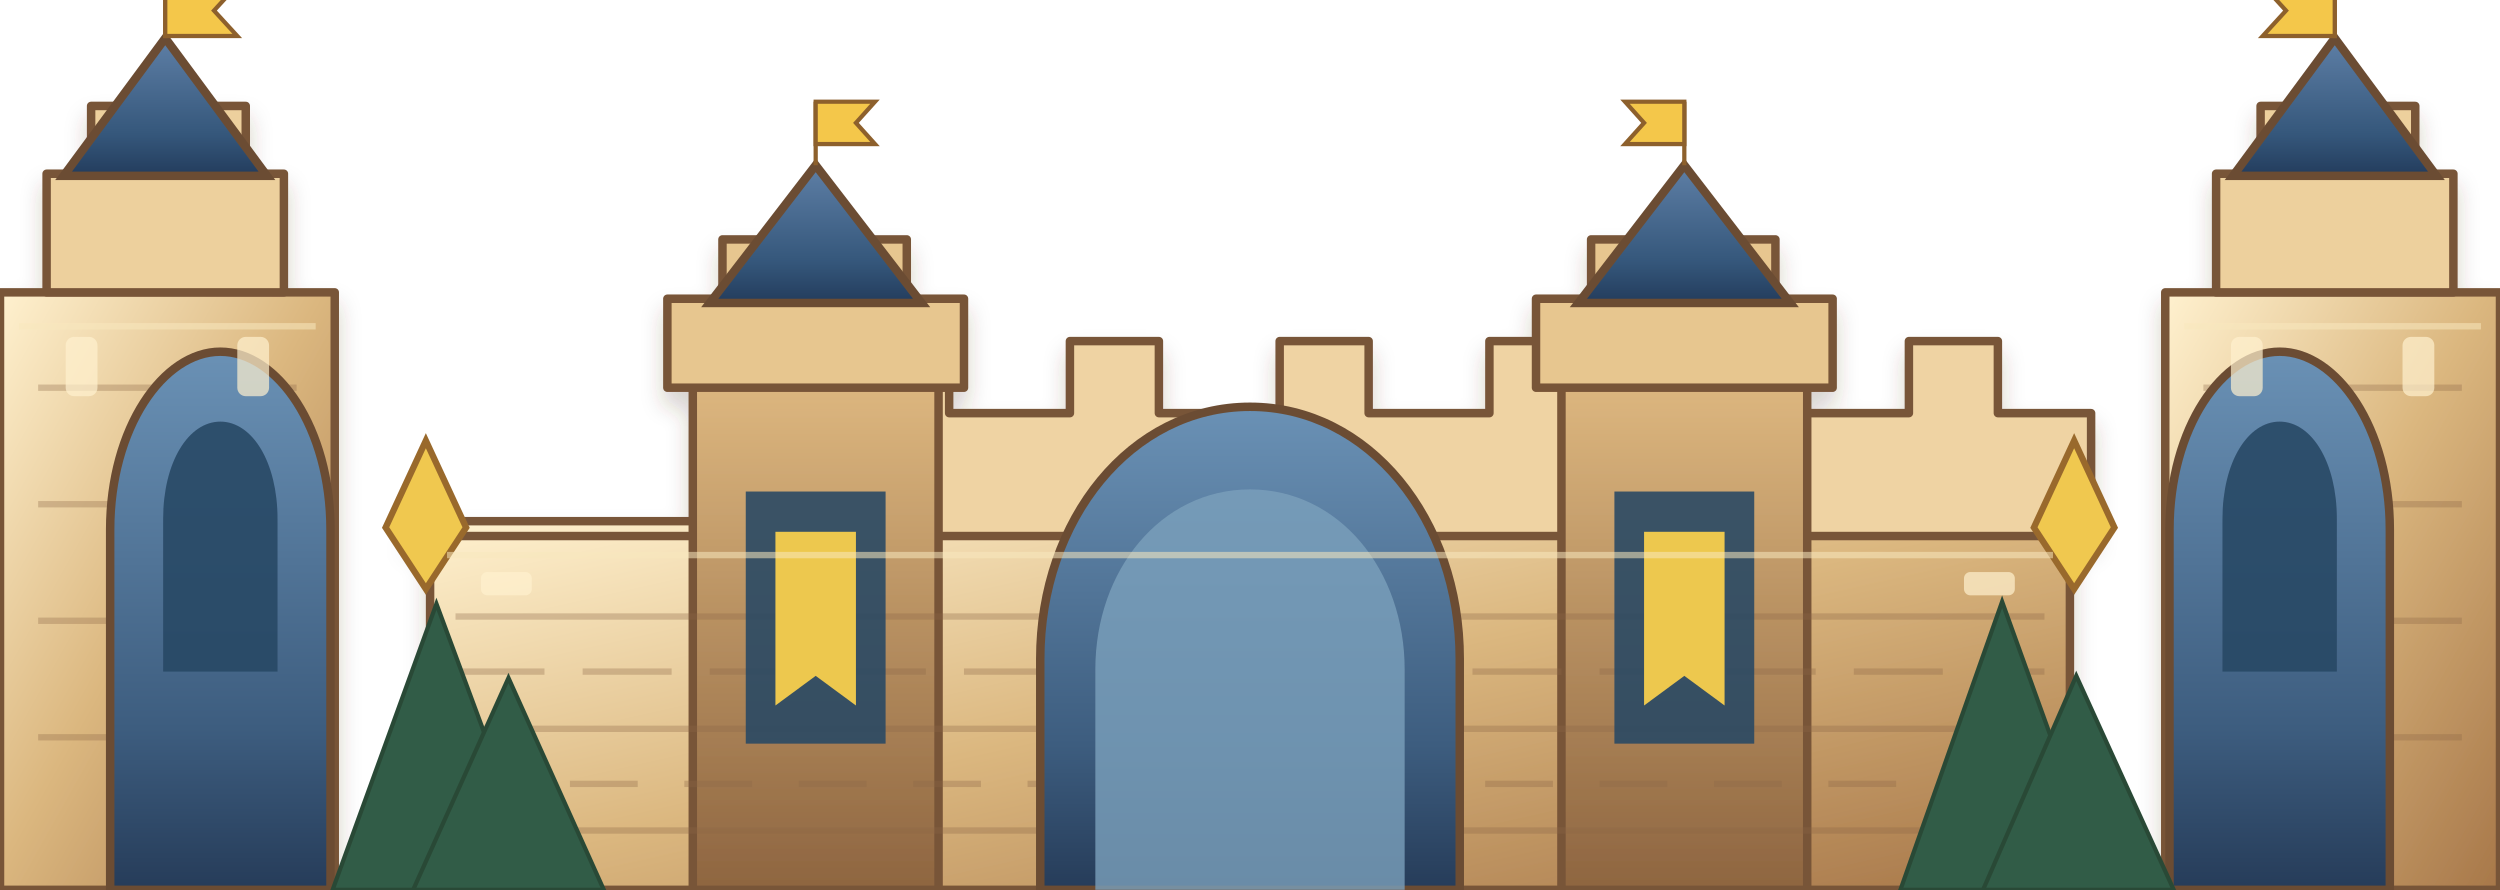
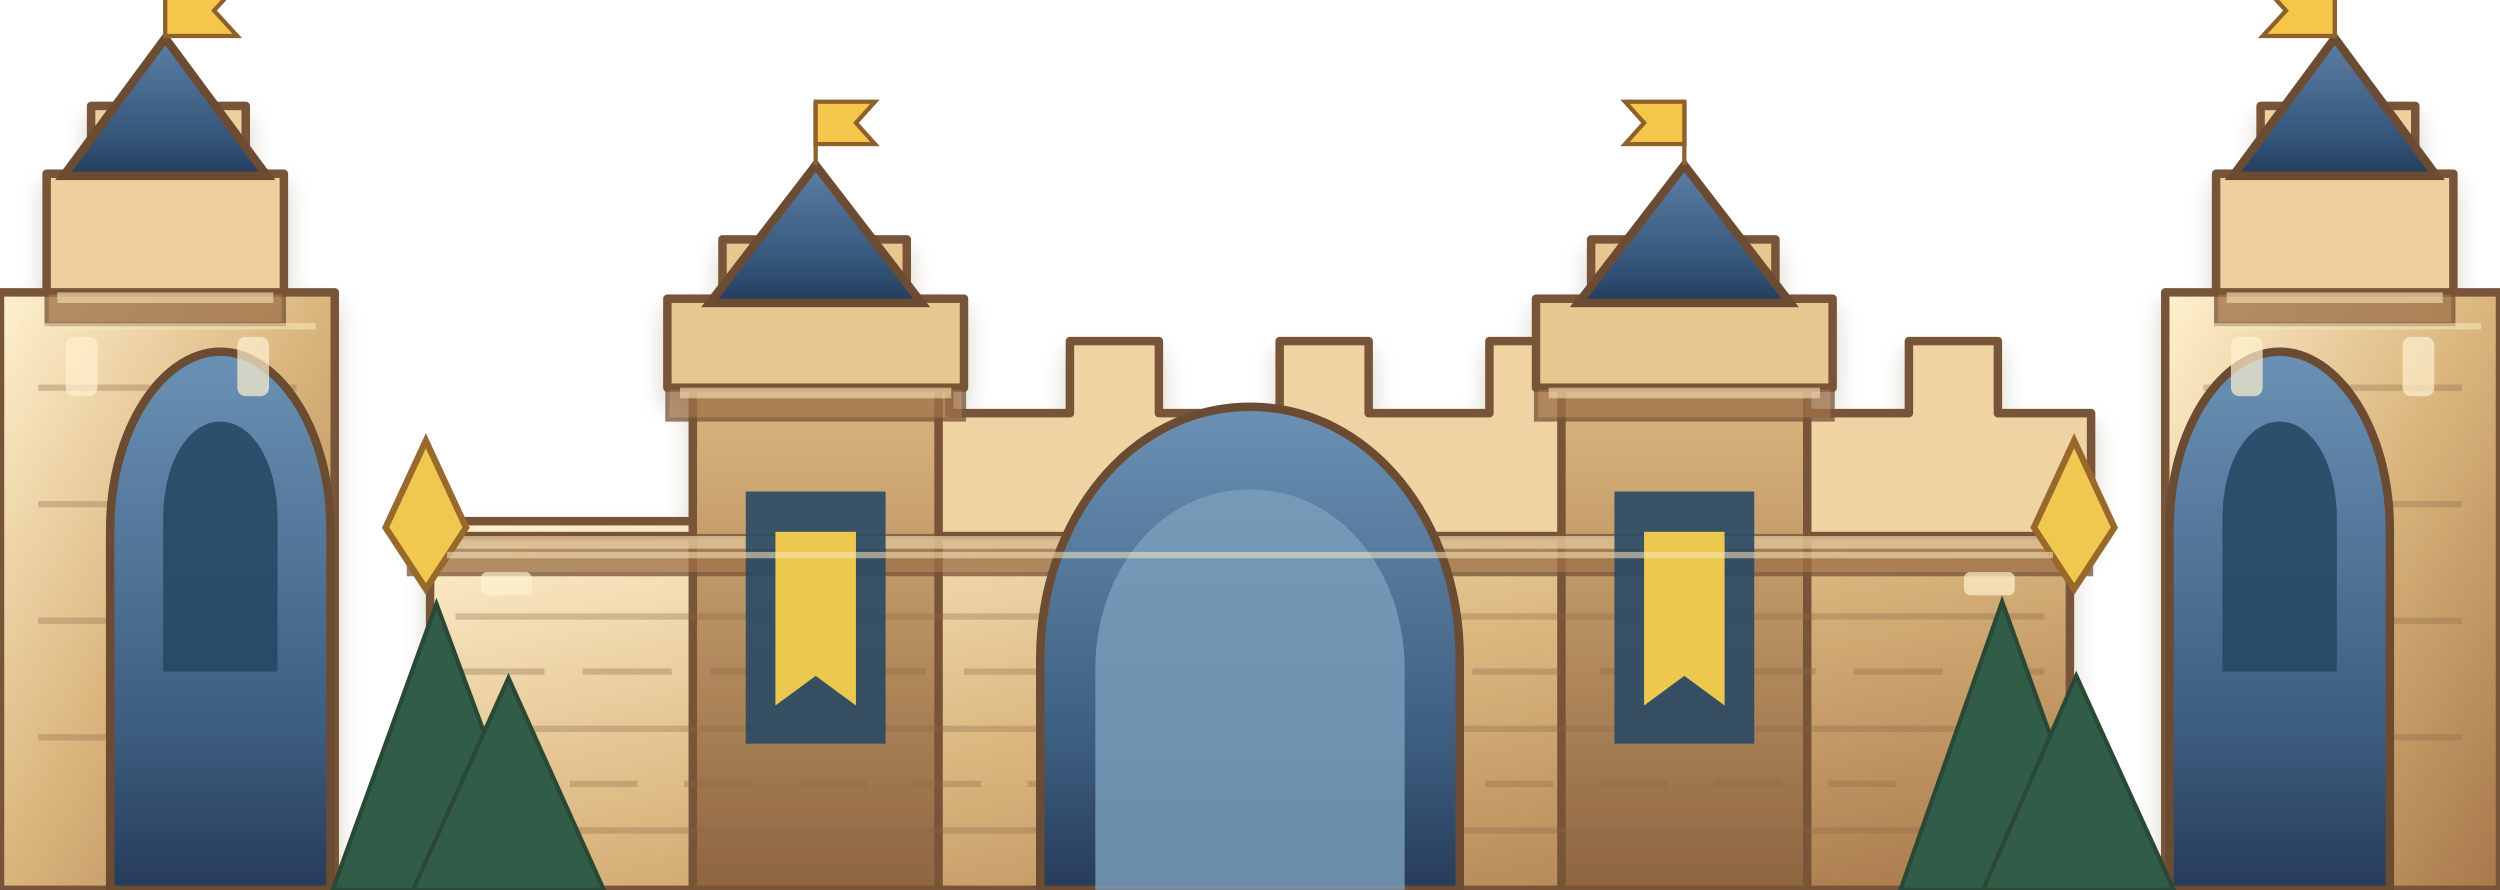
<svg xmlns="http://www.w3.org/2000/svg" viewBox="0 0 1180 420">
  <defs>
    <linearGradient id="stone" x1="0" y1="0" x2="1" y2="1">
      <stop stop-color="#fff1cf" />
      <stop offset=".48" stop-color="#dbb77f" />
      <stop offset="1" stop-color="#a77749" />
    </linearGradient>
    <linearGradient id="stoneDark" x1="0" y1="0" x2="0" y2="1">
      <stop stop-color="#ddb77f" />
      <stop offset="1" stop-color="#8e6540" />
    </linearGradient>
    <linearGradient id="roof" x1="0" y1="0" x2="0" y2="1">
      <stop stop-color="#5e7fa6" />
      <stop offset=".7" stop-color="#35577b" />
      <stop offset="1" stop-color="#233c5c" />
    </linearGradient>
    <linearGradient id="arch" x1="0" y1="0" x2="0" y2="1">
      <stop stop-color="#6a91b5" />
      <stop offset=".7" stop-color="#3d5d7f" />
      <stop offset="1" stop-color="#263c59" />
    </linearGradient>
    <filter id="softShadow" x="-20%" y="-20%" width="140%" height="160%">
      <feDropShadow dx="0" dy="7" stdDeviation="5" flood-color="#4d3526" flood-opacity=".22" />
    </filter>
  </defs>
  <g filter="url(#softShadow)" stroke="#785437" stroke-width="4" stroke-linejoin="round">
    <path d="M0 420V138h158V420Z" fill="url(#stone)" />
    <path d="M1022 420V138h158V420Z" fill="url(#stone)" />
    <path d="M22 138h112V82h-18V50H94v32H65V50H43v32H22Z" fill="#edd09d" />
    <path d="M1046 138h112V82h-18V50h-22v32h-29V50h-22v32h-21Z" fill="#edd09d" />
    <path d="M203 420V246h774V420Z" fill="url(#stone)" />
    <path d="M193 253h794v-58h-44v-34h-42v34h-57v-34h-42v34h-57v-34h-42v34h-57v-34h-42v34h-57v-34h-42v34h-57v-34h-42v34h-44v58Z" fill="#efd3a3" />
    <path d="M327 420V180h116V420Z" fill="url(#stoneDark)" />
    <path d="M737 420V180h116V420Z" fill="url(#stoneDark)" />
    <path d="M315 183h140v-42h-27v-28h-30v28h-27v-28h-30v28h-26Z" fill="#e7c68f" />
    <path d="M725 183h140v-42h-27v-28h-30v28h-27v-28h-30v28h-26Z" fill="#e7c68f" />
+   </g>
+   <g fill="#9c7047" opacity=".76" stroke="#785437" stroke-width="2">
+     <path d="M22 138h112v15H22Z" />
+     <path d="M1046 138h112v15h-112Z" />
+     <path d="M193 253h794v18H193Z" />
+     <path d="M315 183h140v15H315Z" />
+     <path d="M725 183h140v15H725Z" />
+   </g>
+   <g fill="#f6dfb1" opacity=".62">
+     <path d="M27 138h102v5H27Z" />
+     <path d="M1051 138h102v5h-102Z" />
+     <path d="M202 253h776v6H202Z" />
+     <path d="M321 183h128v5H321Z" />
+     <path d="M731 183h128v5H731Z" />
  </g>
  <g opacity=".32" stroke="#8b6644" stroke-width="3">
    <path d="M18 183h122M18 238h122M18 293h122M18 348h122" />
    <path d="M1040 183h122M1040 238h122M1040 293h122M1040 348h122" />
    <path d="M215 291h750M215 344h750M215 392h750" />
    <path d="M215 317h750" stroke-dasharray="42 18" />
    <path d="M215 370h750" stroke-dasharray="32 22" />
  </g>
  <g fill="url(#roof)" stroke="#6b4c33" stroke-width="4">
    <path d="M30 83 78 18l48 65Z" />
    <path d="M1054 83 1102 18l48 65Z" />
    <path d="M335 143 385 78l50 65Z" />
    <path d="M745 143 795 78l50 65Z" />
  </g>
  <g fill="#f4c74a" stroke="#8d602c" stroke-width="2">
    <path d="M78 18v-25M1102 18v-25M385 78V48M795 78V48" />
    <path d="M78-7h34l-11 12 11 12H78ZM1102-7h-34l11 12-11 12h34ZM385 48h28l-9 10 9 10h-28ZM795 48h-28l9 10-9 10h28Z" />
  </g>
  <g fill="url(#arch)" stroke="#6b4c33" stroke-width="4">
    <path d="M52 420V250c0-48 25-84 52-84s52 36 52 84v170Z" />
    <path d="M1024 420V250c0-48 25-84 52-84s52 36 52 84v170Z" />
    <path d="M491 420V311c0-66 43-119 99-119s99 53 99 119v109Z" />
  </g>
  <path d="M517 420V316c0-47 31-85 73-85s73 38 73 85v104Z" fill="#7ba0bb" opacity=".8" />
  <g fill="#274764" opacity=".88">
    <path d="M77 245c0-27 12-46 27-46s27 19 27 46v72H77Z" />
    <path d="M1049 245c0-27 12-46 27-46s27 19 27 46v72h-54Z" />
    <path d="M352 232h66v119h-66Z" />
    <path d="M762 232h66v119h-66Z" />
  </g>
  <g fill="#edc84e">
    <path d="M366 251h38v82l-19-14-19 14Z" />
    <path d="M776 251h38v82l-19-14-19 14Z" />
    <path d="m385 271 12 20-12 20-12-20Z" />
    <path d="m795 271 12 20-12 20-12-20Z" />
  </g>
  <g fill="#fff1ce" opacity=".7">
    <rect x="31" y="159" width="15" height="28" rx="4" />
    <rect x="112" y="159" width="15" height="28" rx="4" />
    <rect x="1053" y="159" width="15" height="28" rx="4" />
    <rect x="1134" y="159" width="15" height="28" rx="4" />
    <rect x="227" y="270" width="24" height="11" rx="3" />
    <rect x="927" y="270" width="24" height="11" rx="3" />
  </g>
  <g fill="#315c47" stroke="#294936" stroke-width="2">
    <path d="M157 420 206 285l50 135Z" />
    <path d="M195 420 240 320l45 100Z" />
    <path d="M897 420 945 284l49 136Z" />
    <path d="M936 420 980 319l46 101Z" />
  </g>
  <g fill="#f0c84f" stroke="#99692c" stroke-width="3">
    <path d="M182 249 201 208l19 41-19 29Z" />
    <path d="M960 249 979 208l19 41-19 29Z" />
  </g>
  <g opacity=".55" fill="none" stroke="#f8e8bd" stroke-width="3">
    <path d="M9 154h140M1031 154h140" />
    <path d="M211 262h758" />
  </g>
</svg>
